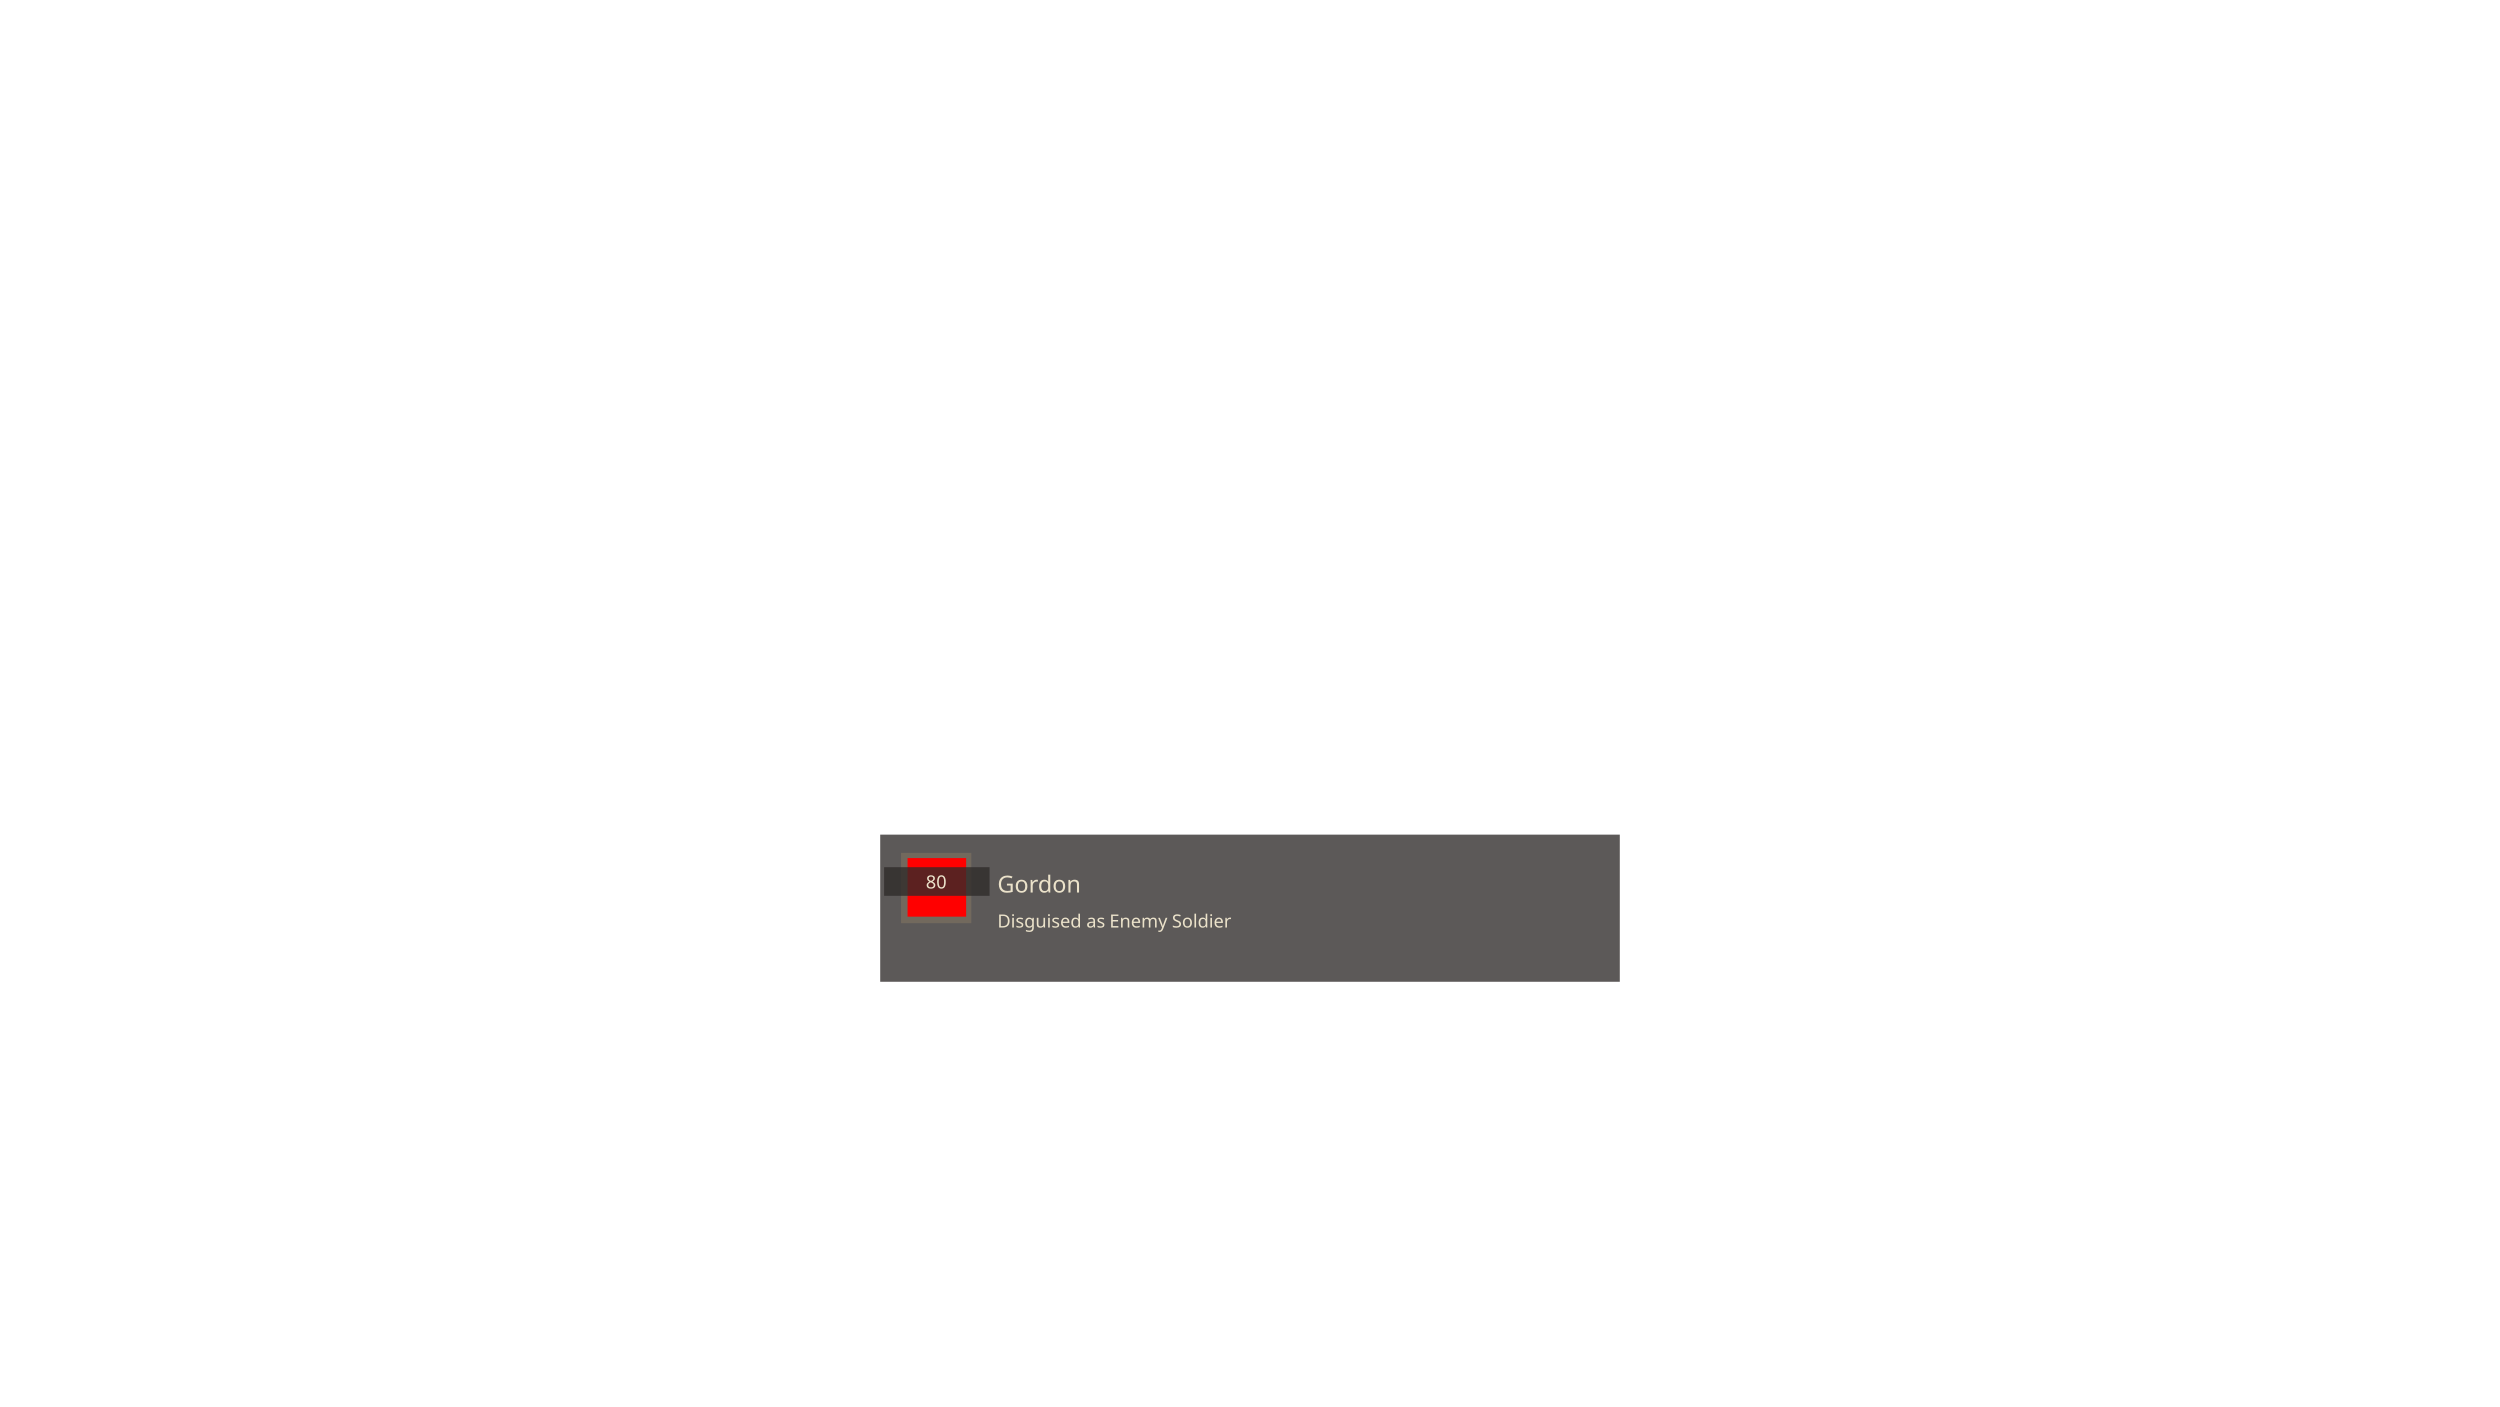
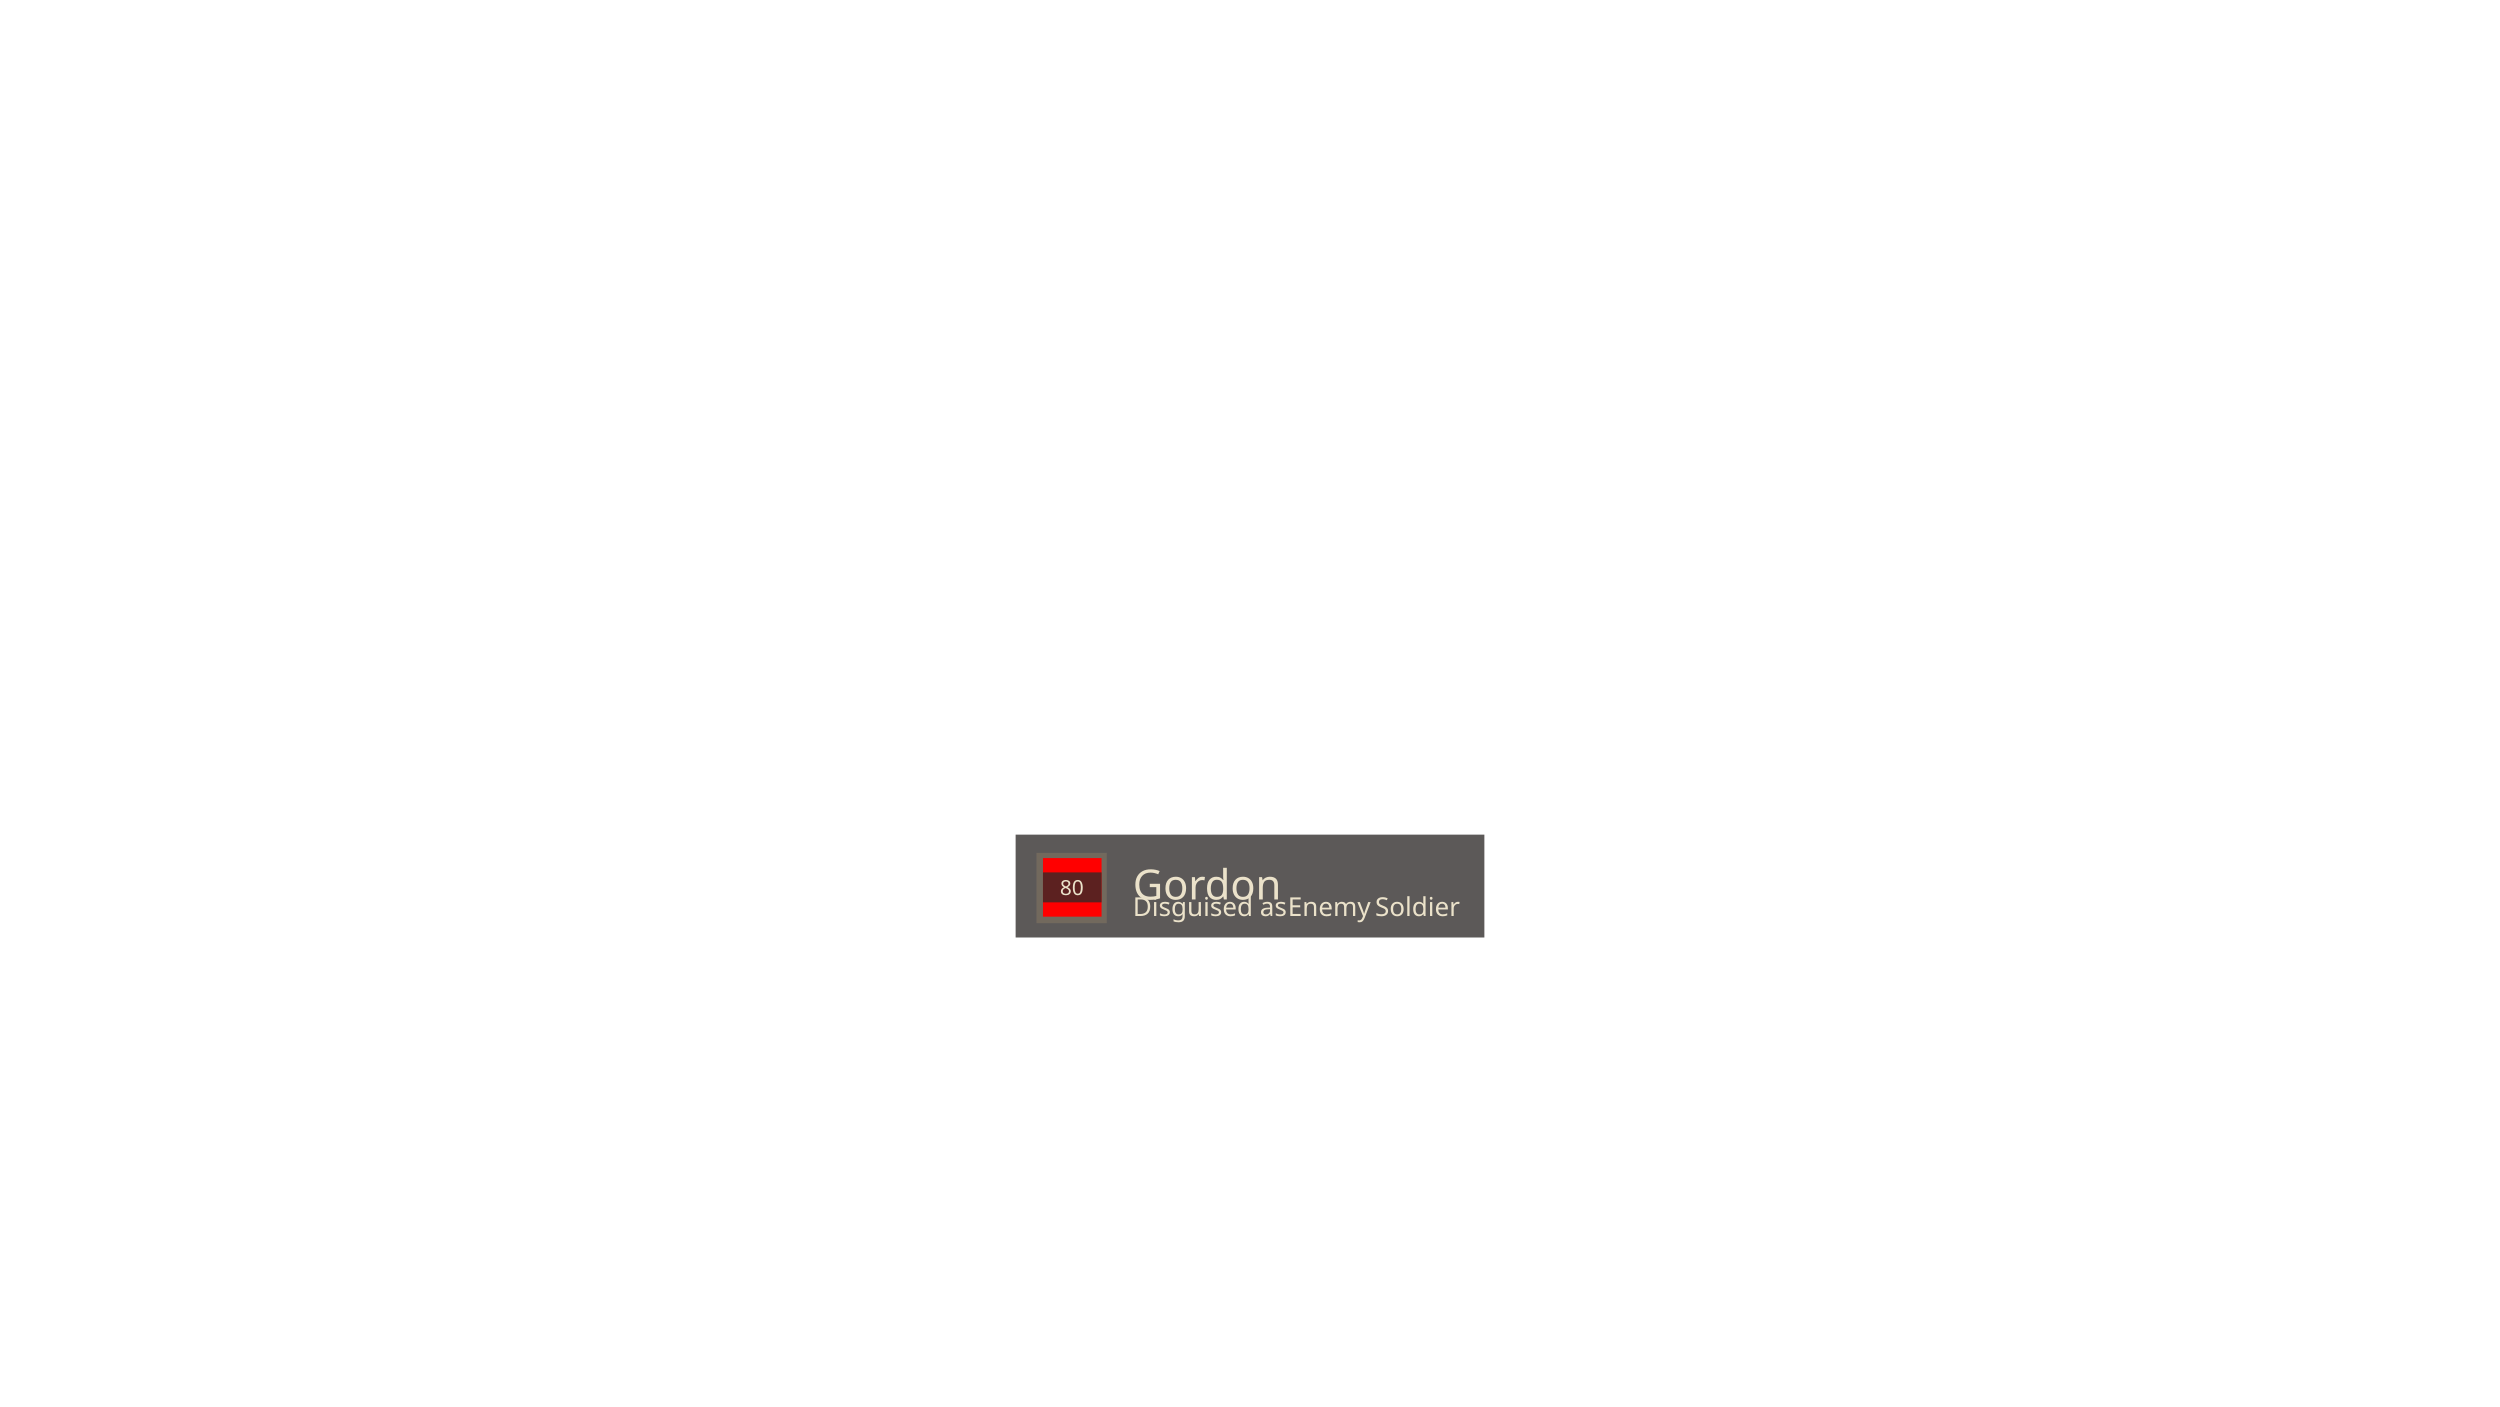
<svg xmlns="http://www.w3.org/2000/svg" width="1920" height="1080" viewBox="0 0 1920 1080" data-scale="1">
-   <rect x="676" y="641" width="568" height="113" fill="#2e2b2a" fill-opacity="0.78" data-e="2" />
-   <text x="766" y="685.45" font-family="TF2 Secondary" font-size="18" font-weight="500" fill="#ebe2ca" xml:space="preserve" data-e="3">Gordon</text>
-   <text x="766" y="712.35" font-family="TF2 Secondary" font-size="14" font-weight="500" fill="#ebe2ca" xml:space="preserve" data-e="5">Disguised as</text>
-   <text x="852" y="712.35" font-family="TF2 Secondary" font-size="14" font-weight="500" fill="#ebe2ca" xml:space="preserve" data-e="6">Enemy</text>
-   <text x="900" y="712.35" font-family="TF2 Secondary" font-size="14" font-weight="500" fill="#ebe2ca" xml:space="preserve" data-e="7">Soldier</text>
-   <rect x="692" y="655" width="54" height="54" fill="#756b5e" fill-opacity="0.9" data-e="8" />
-   <rect x="697" y="659" width="45" height="45" fill="#ff0000" data-e="9" />
-   <rect x="679" y="666" width="81" height="22" fill="#2e2b2a" fill-opacity="0.78" data-e="10" />
-   <text x="711" y="682.35" font-family="TF2 Secondary" font-size="14" font-weight="500" fill="#ebe2ca" xml:space="preserve" data-e="11">80</text>
+   <rect x="780" y="641" width="360" height="79" fill="#2e2b2a" fill-opacity="0.78" data-e="2" />
+   <text x="870" y="690.8" font-family="TF2 Secondary" font-size="32" font-weight="500" fill="#ebe2ca" xml:space="preserve" data-e="3">Gordon</text>
+   <text x="870" y="703.5" font-family="TF2 Secondary" font-size="20" font-weight="500" fill="#ebe2ca" xml:space="preserve" data-e="5">Disguised as</text>
+   <text x="989" y="703.5" font-family="TF2 Secondary" font-size="20" font-weight="500" fill="#ebe2ca" xml:space="preserve" data-e="6">Enemy</text>
+   <text x="1056" y="703.5" font-family="TF2 Secondary" font-size="20" font-weight="500" fill="#ebe2ca" xml:space="preserve" data-e="7">Soldier</text>
+   <rect x="796" y="655" width="54" height="54" fill="#756b5e" fill-opacity="0.9" data-e="8" />
+   <rect x="801" y="659" width="45" height="45" fill="#ff0000" data-e="9" />
+   <rect x="801" y="670" width="45" height="23" fill="#2e2b2a" fill-opacity="0.78" data-e="10" />
+   <text x="814" y="687.4" font-family="TF2 Secondary" font-size="16" font-weight="500" fill="#ebe2ca" xml:space="preserve" data-e="11">80</text>
</svg>
